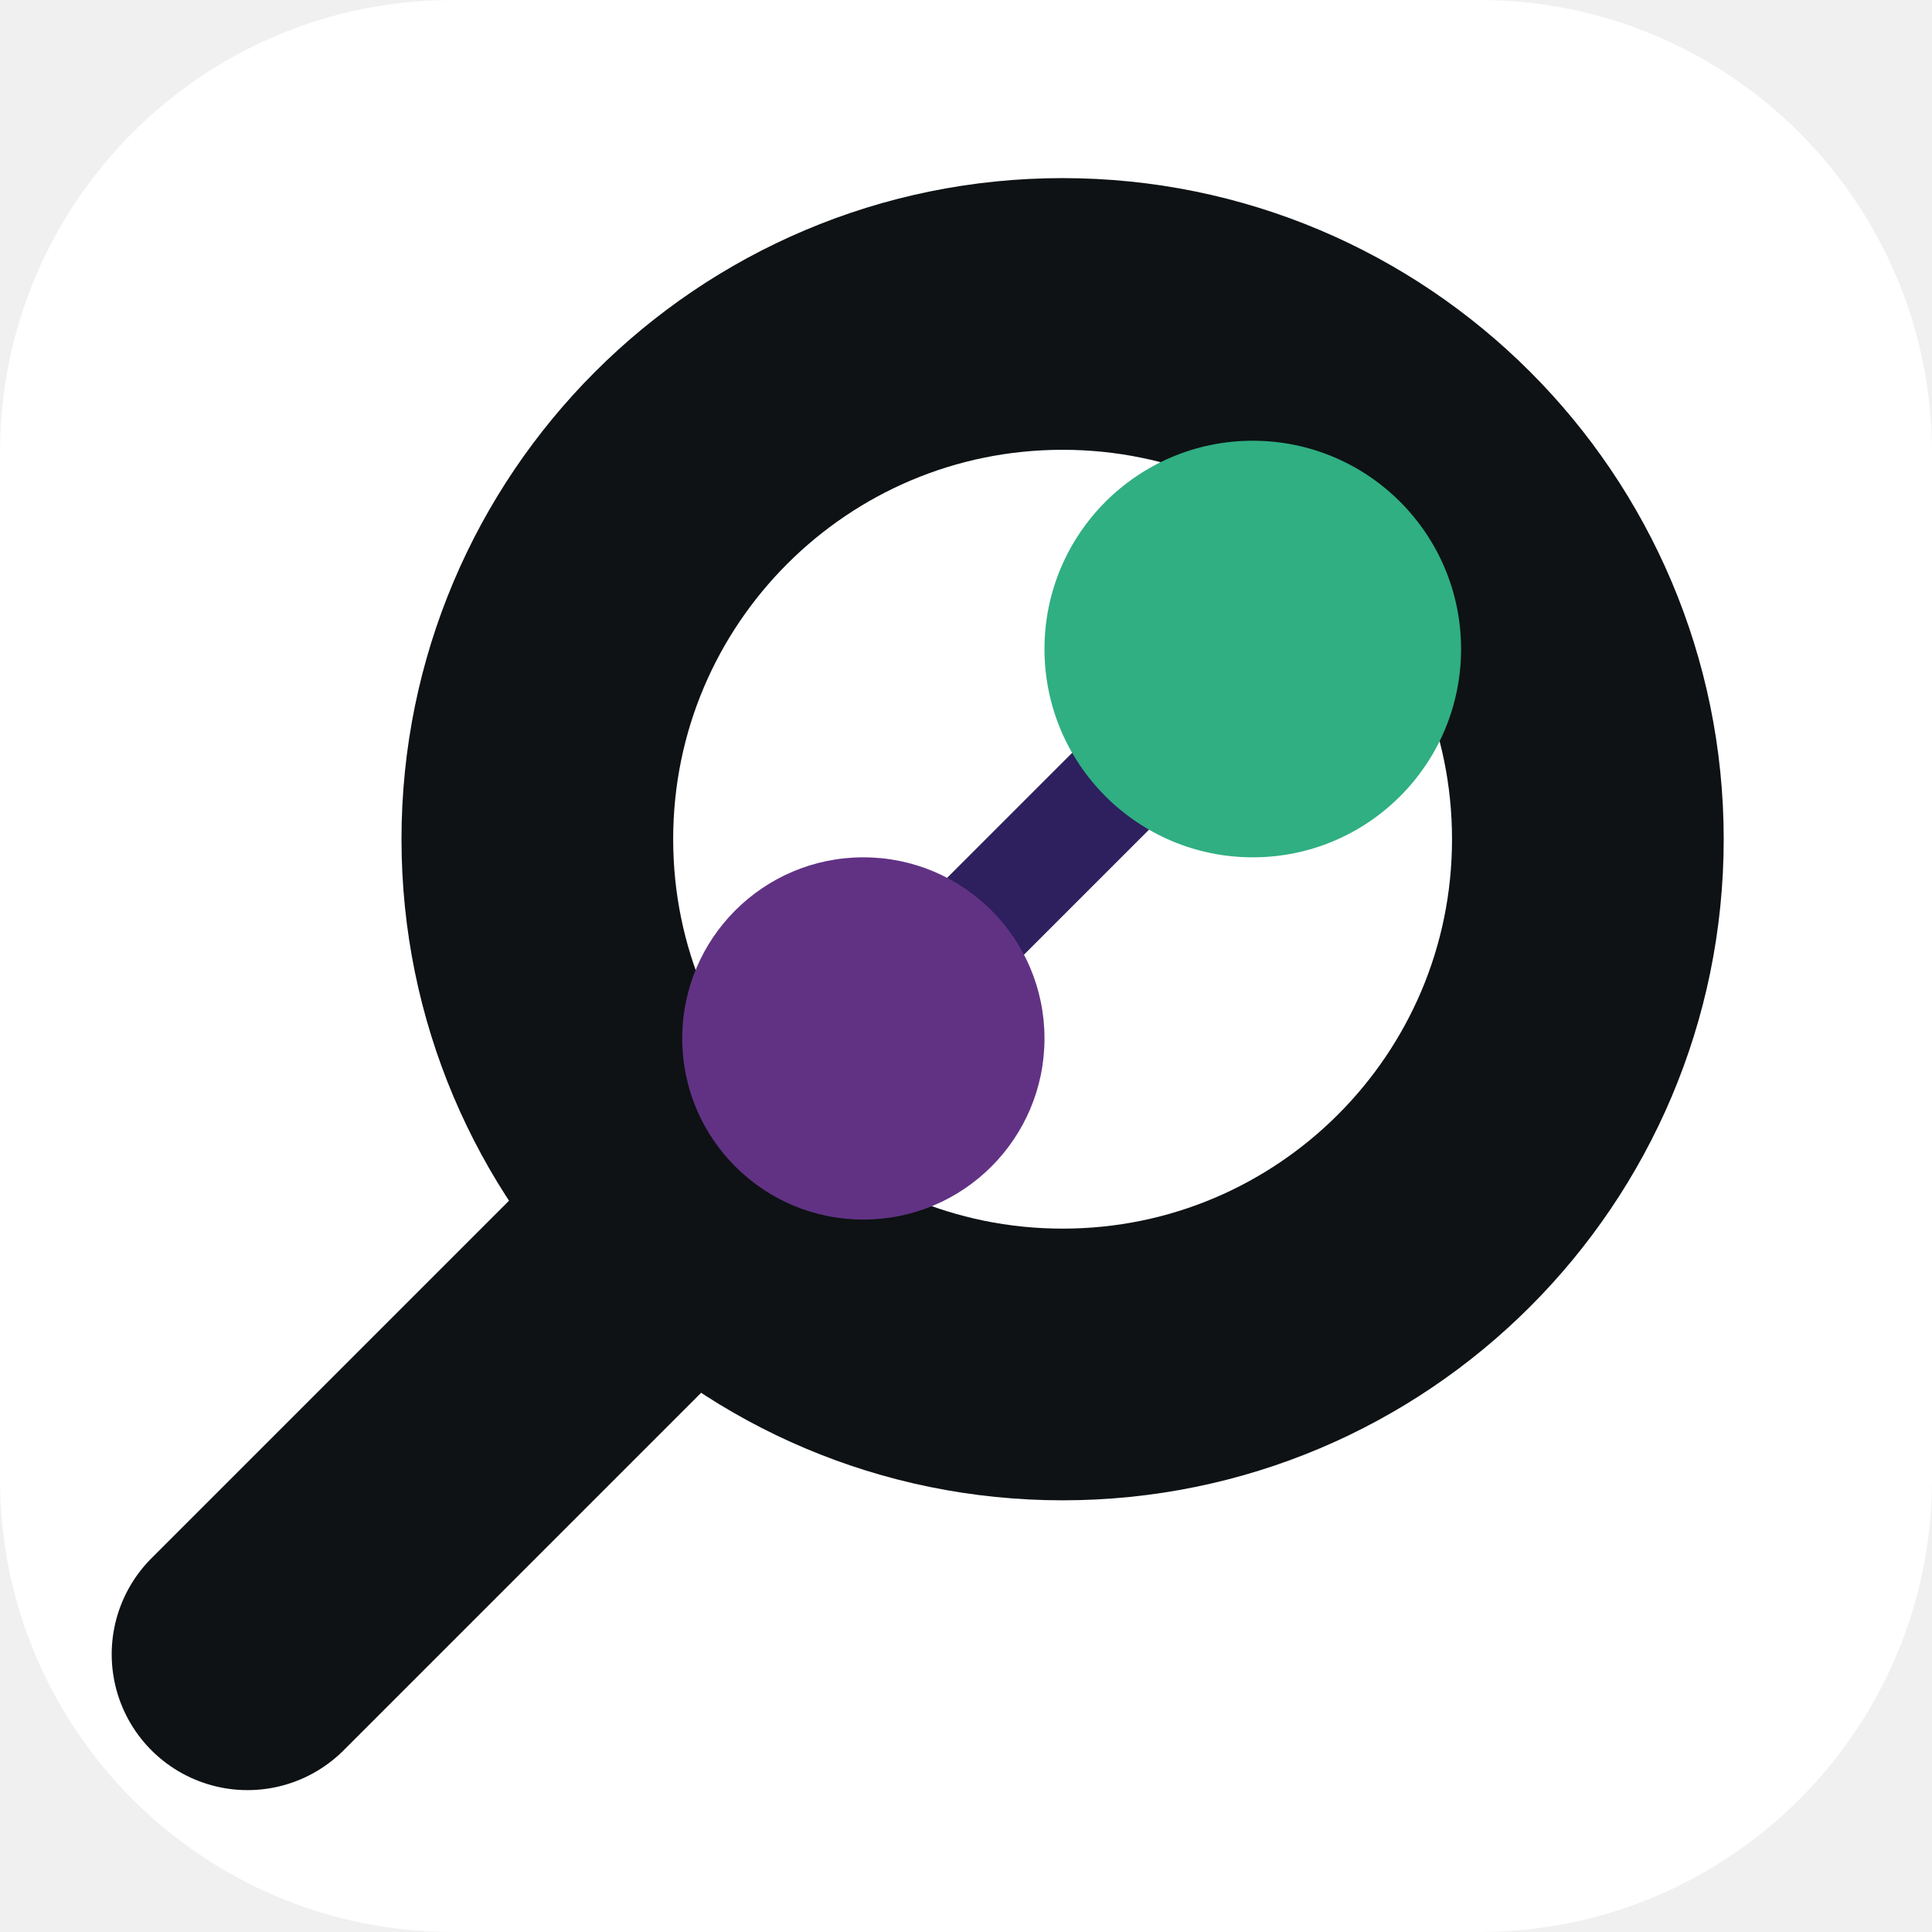
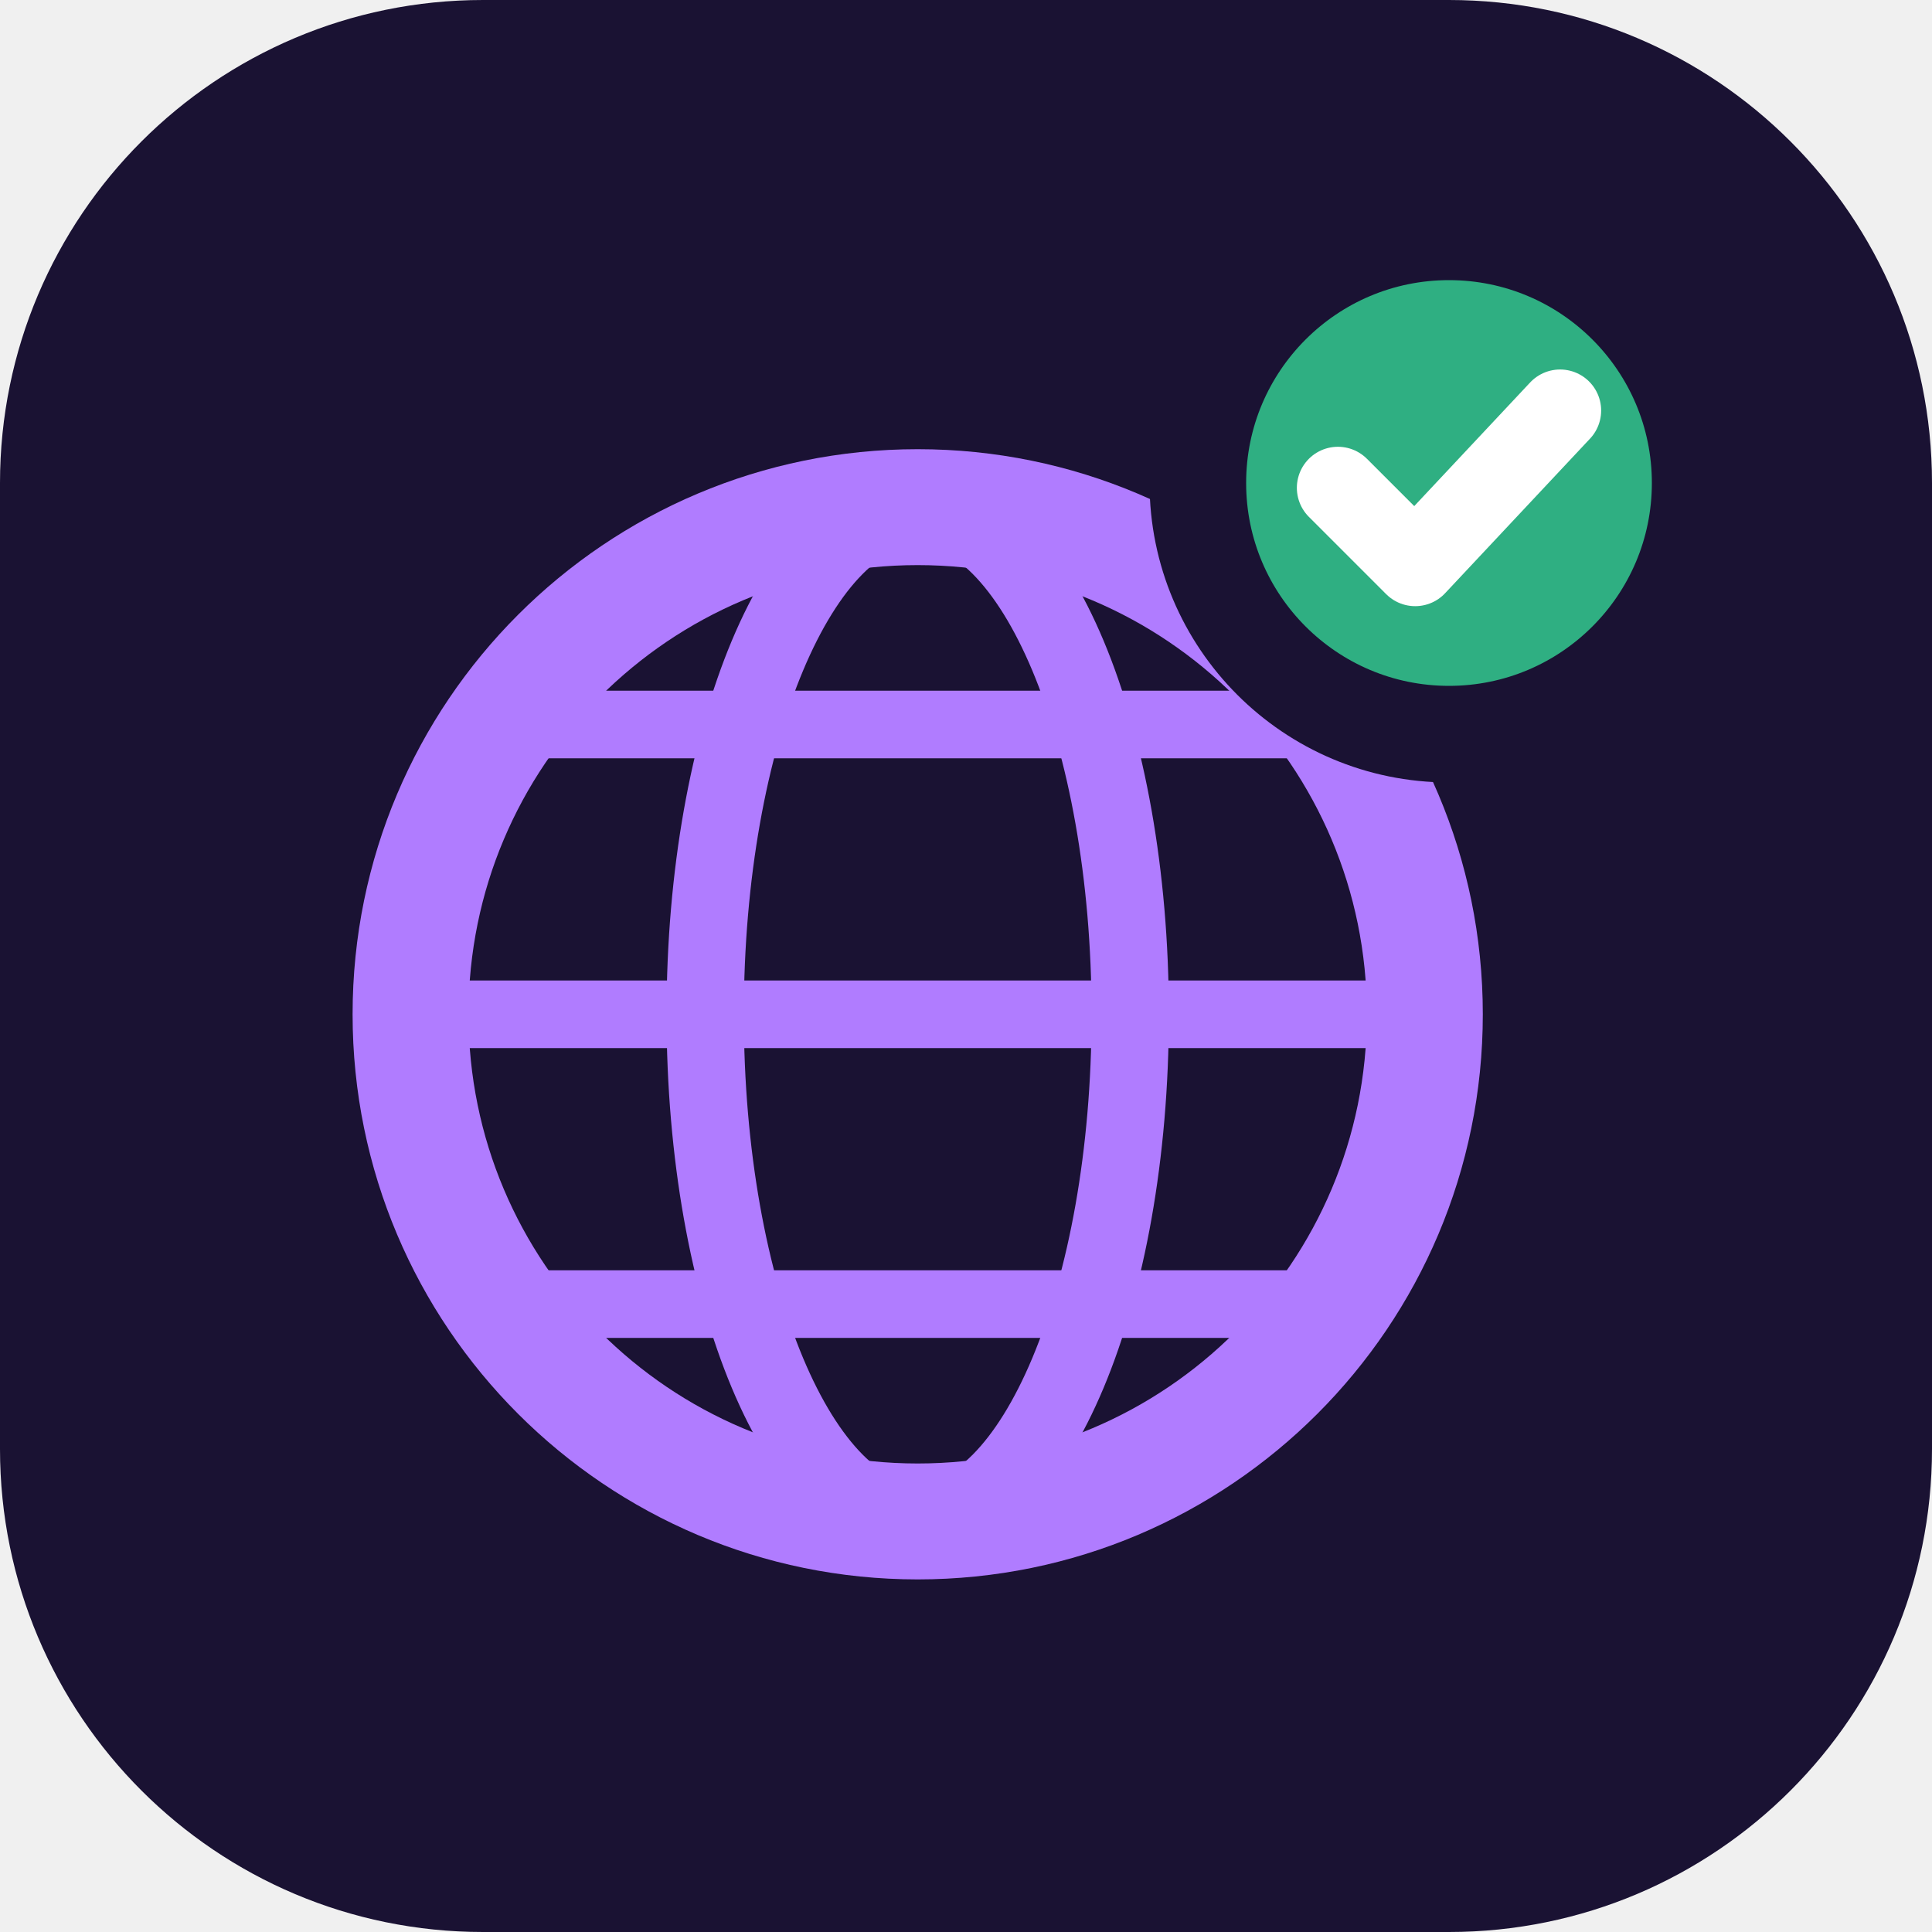
- <svg xmlns="http://www.w3.org/2000/svg" viewBox="0 0 64 64">
-   <rect width="64" height="64" rx="15" fill="#FFFFFF" />
-   <g transform="translate(1 2) scale(.6)">
-     <circle cx="57" cy="43" r="29" fill="none" stroke="#0E1214" stroke-width="15" />
-     <path d="M34 66 12 88" stroke="#0E1214" stroke-width="15" stroke-linecap="round" />
-     <path d="M46 54 67 33" stroke="#2E1F5E" stroke-width="6" />
-     <circle cx="46" cy="54" r="10" fill="#613284" />
-     <circle cx="67.5" cy="32.5" r="11.5" fill="#2FAF82" />
+ <svg xmlns="http://www.w3.org/2000/svg" viewBox="0 0 40 40">
+   <rect width="40" height="40" rx="10" fill="#1A1233" />
+   <g fill="none" stroke="#B07CFF">
+     <circle cx="19" cy="21" r="10.5" stroke-width="2.4" />
+     <ellipse cx="19" cy="21" rx="4.4" ry="10.5" stroke-width="1.6" />
+     <path d="M8.5 21h21M10.6 15h16.8M10.6 27h16.8" stroke-width="1.4" />
  </g>
+   <circle cx="30" cy="10" r="5.2" fill="#2FAF82" stroke="#1A1233" stroke-width="2" />
+   <path d="m27.7 10.1 1.6 1.6 3-3.2" fill="none" stroke="#fff" stroke-width="1.7" stroke-linecap="round" stroke-linejoin="round" />
</svg>
